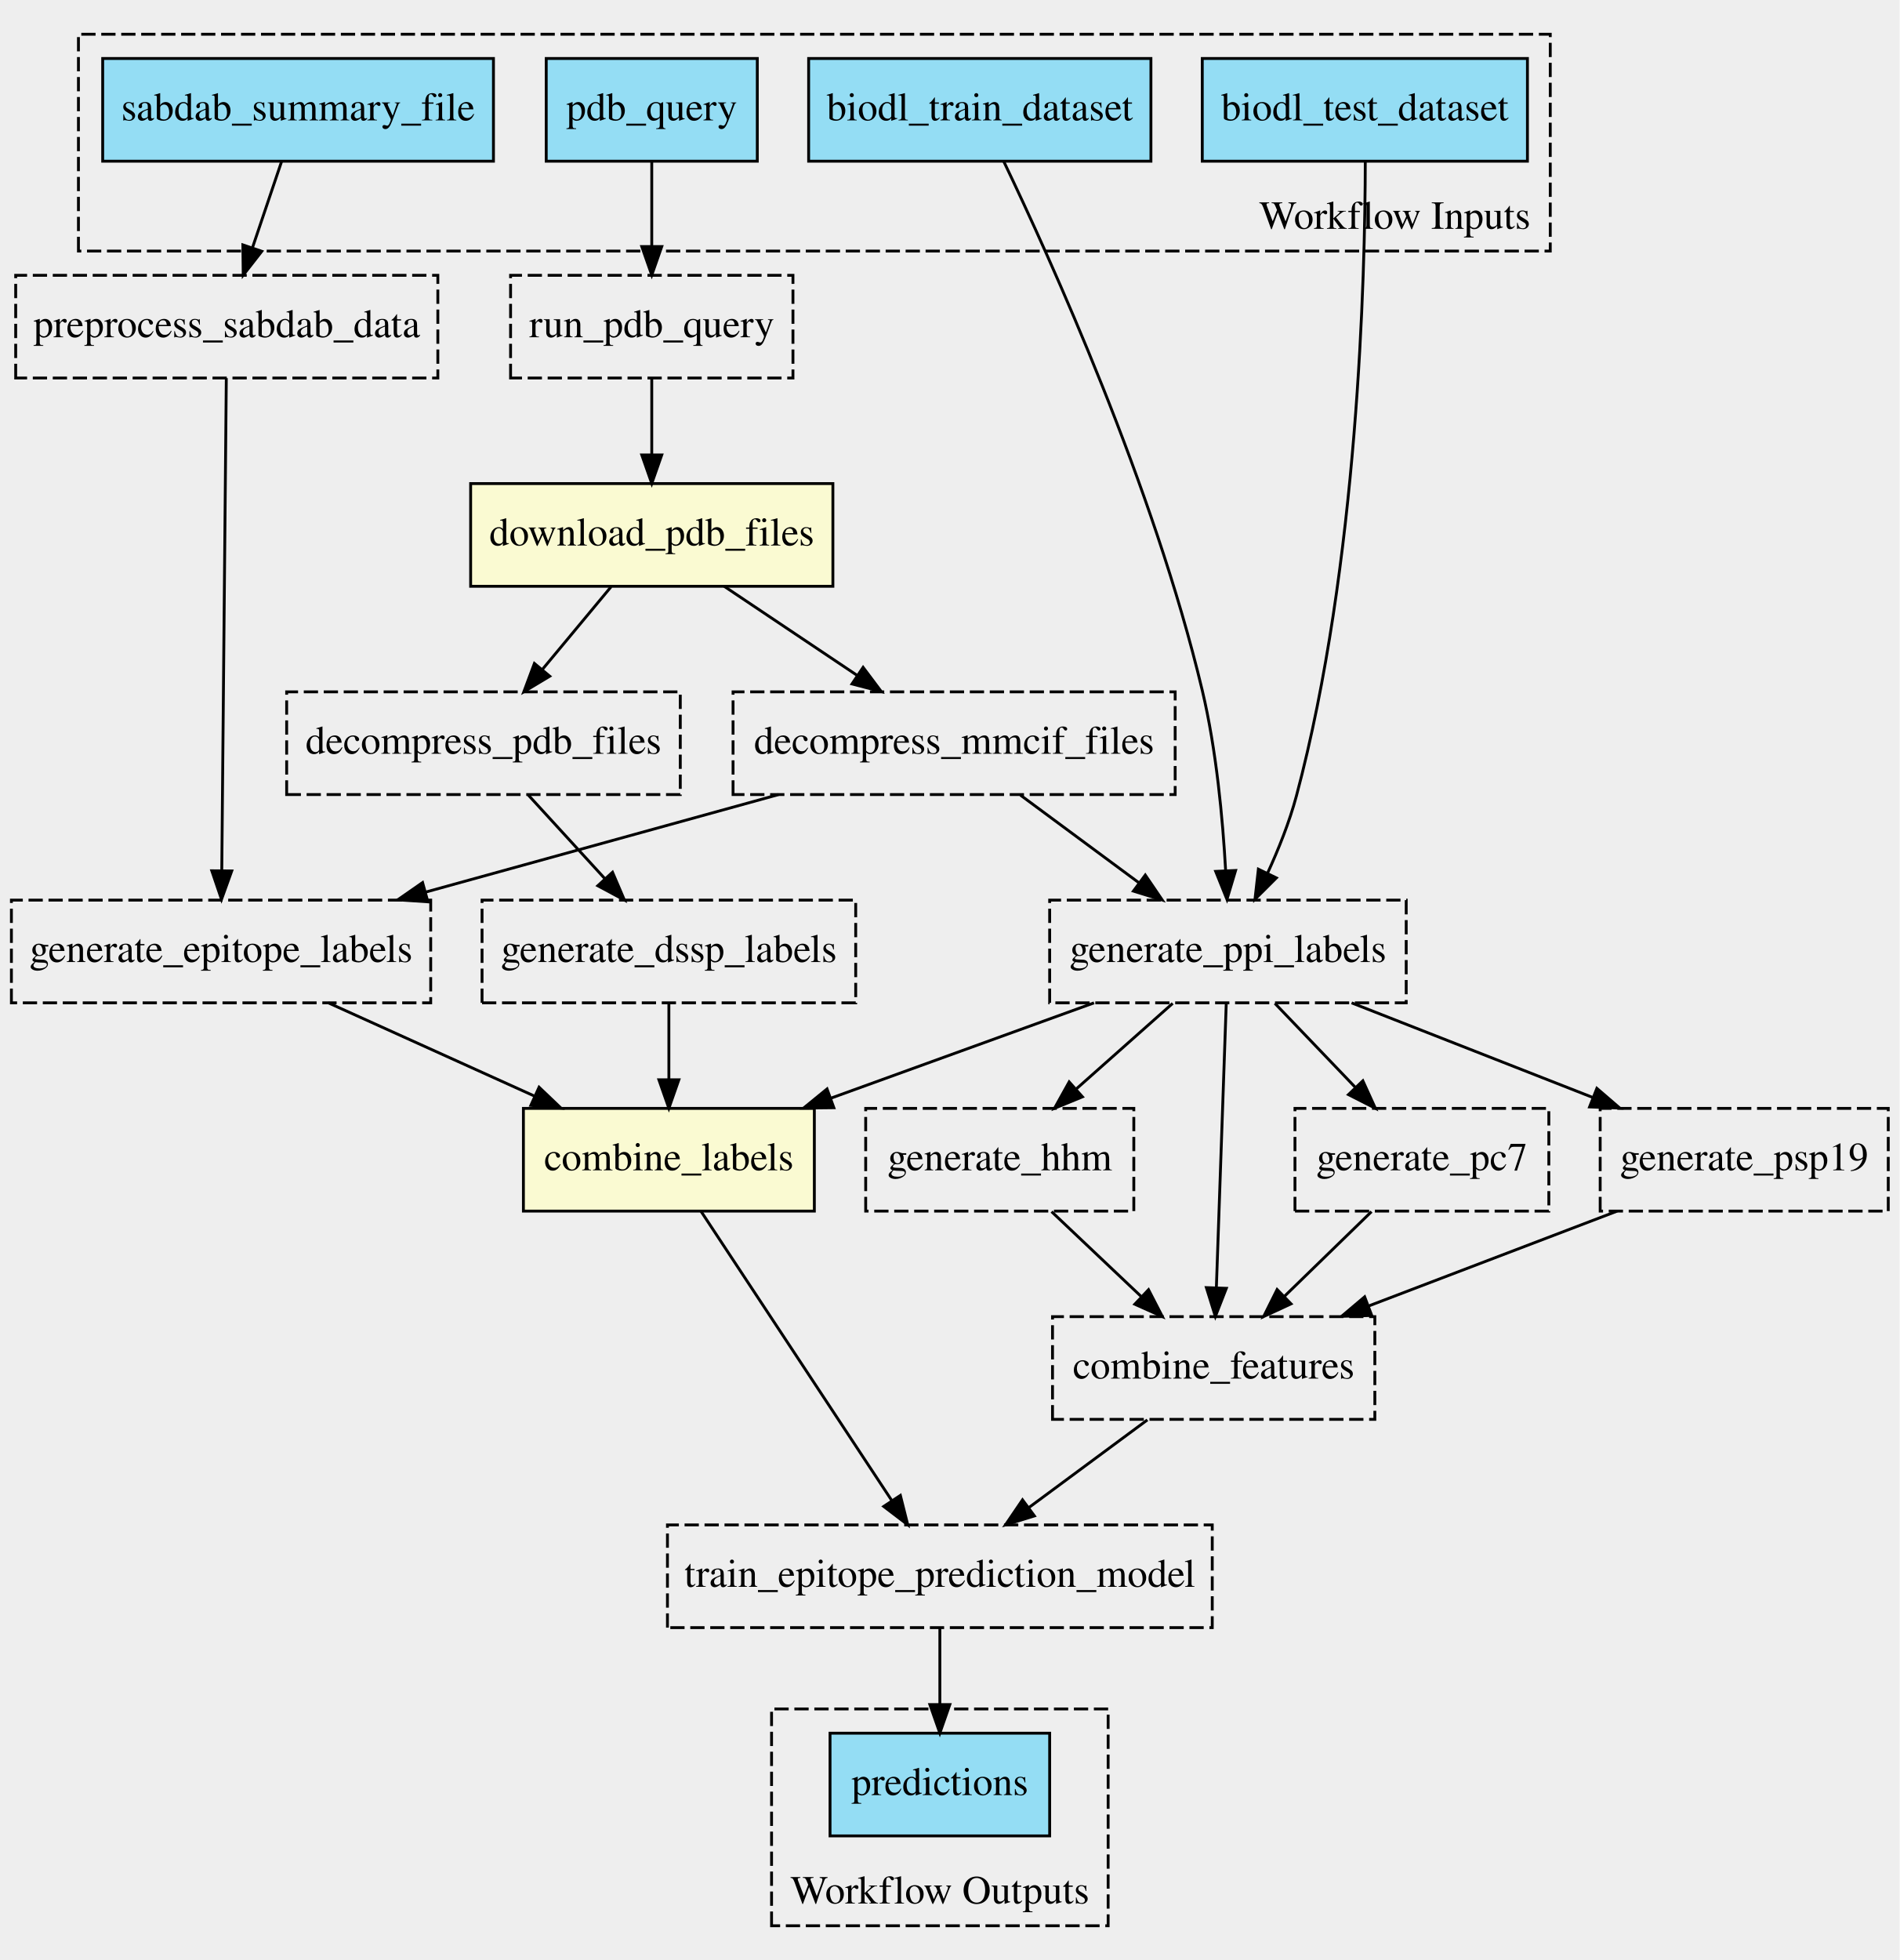
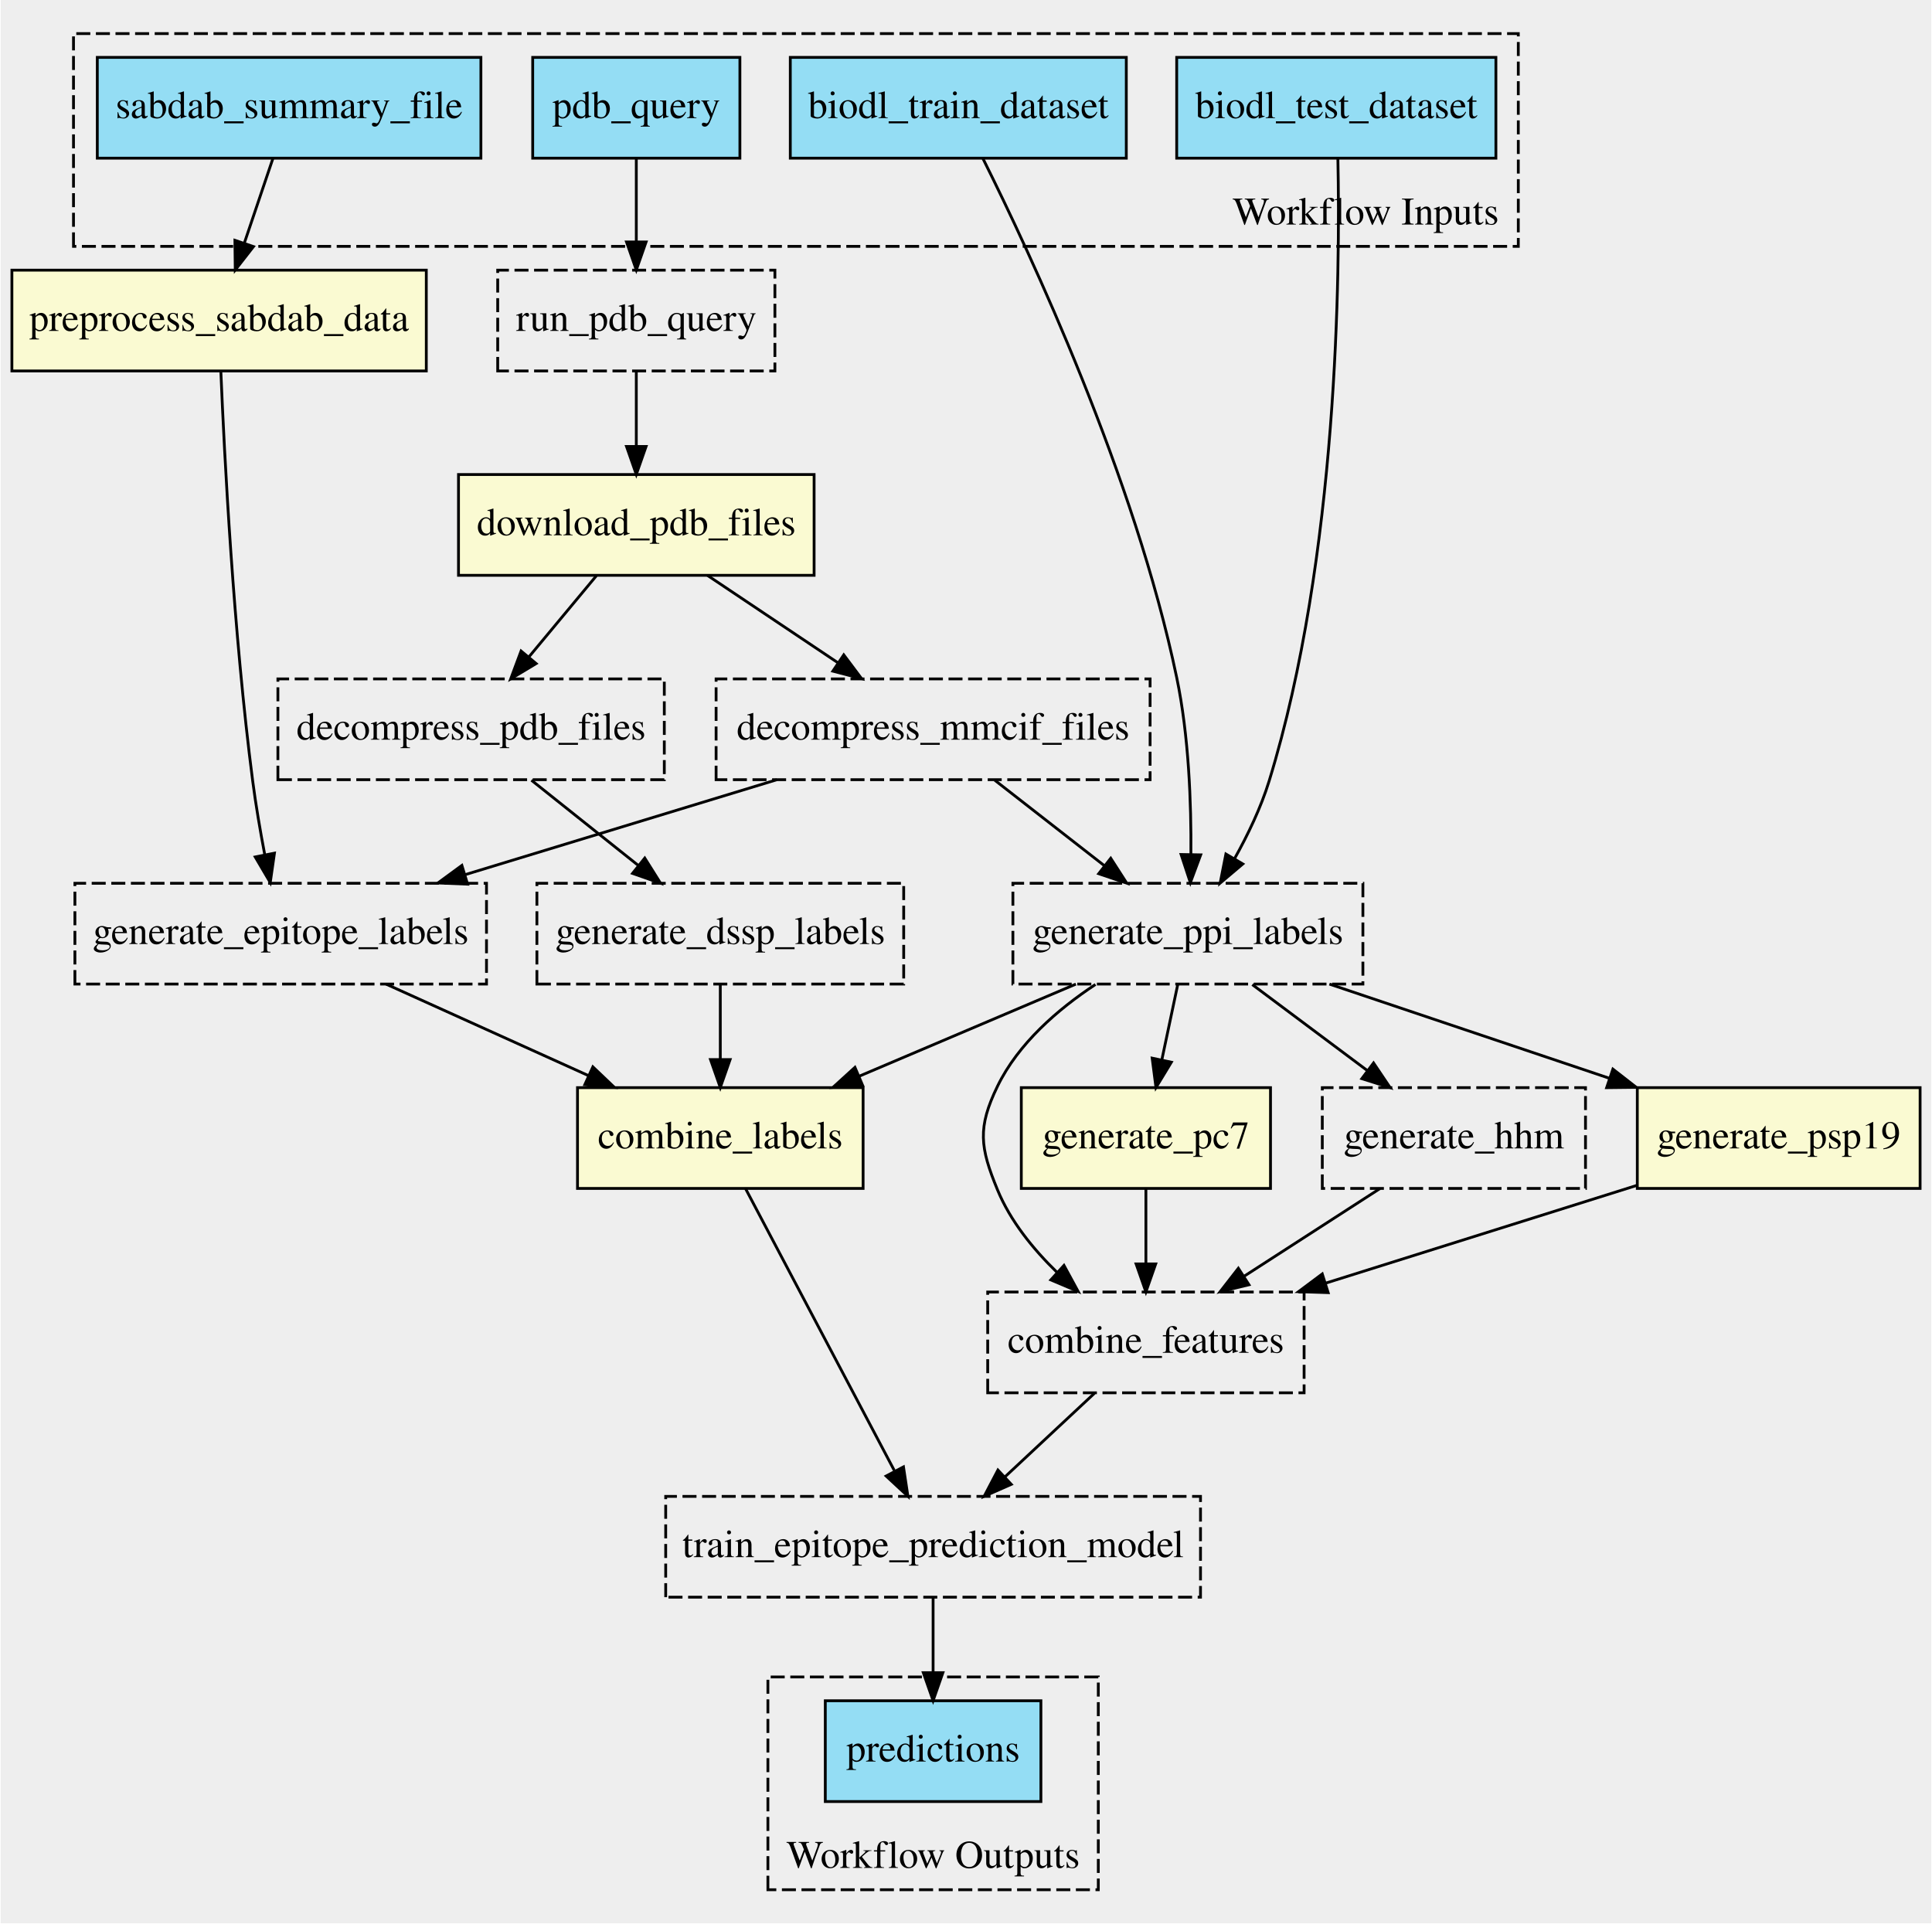
- <svg xmlns="http://www.w3.org/2000/svg" width="666pt" height="687pt" viewBox="0.00 0.00 666.00 687.00">
+ <svg xmlns="http://www.w3.org/2000/svg" width="690pt" height="687pt" viewBox="0.00 0.00 689.50 687.00">
  <g id="graph0" class="graph" transform="scale(1 1) rotate(0) translate(4 683)">
-     <polygon fill="#eeeeee" stroke="transparent" points="-4,4 -4,-683 662,-683 662,4 -4,4" />
+     <polygon fill="#eeeeee" stroke="transparent" points="-4,4 -4,-683 685.5,-683 685.5,4 -4,4" />
    <g id="clust1" class="cluster">
-       <polygon fill="#eeeeee" stroke="black" stroke-dasharray="5,2" points="23.5,-595 23.5,-671 539.5,-671 539.5,-595 23.5,-595" />
-       <text text-anchor="middle" x="485" y="-602.8" font-family="Times,serif" font-size="14.00">Workflow Inputs</text>
+       <polygon fill="#eeeeee" stroke="black" stroke-dasharray="5,2" points="22,-595 22,-671 538,-671 538,-595 22,-595" />
+       <text text-anchor="middle" x="483.5" y="-602.8" font-family="Times,serif" font-size="14.00">Workflow Inputs</text>
    </g>
    <g id="clust2" class="cluster">
-       <polygon fill="#eeeeee" stroke="black" stroke-dasharray="5,2" points="266.5,-8 266.5,-84 384.5,-84 384.5,-8 266.5,-8" />
-       <text text-anchor="middle" x="325.5" y="-15.8" font-family="Times,serif" font-size="14.00">Workflow Outputs</text>
+       <polygon fill="#eeeeee" stroke="black" stroke-dasharray="5,2" points="270,-8 270,-84 388,-84 388,-8 270,-8" />
+       <text text-anchor="middle" x="329" y="-15.8" font-family="Times,serif" font-size="14.00">Workflow Outputs</text>
    </g>
    <g id="node1" class="node">
-       <polygon fill="none" stroke="black" stroke-dasharray="5,2" points="450,-258.5 450,-294.5 539,-294.5 539,-258.5 450,-258.5" />
-       <text text-anchor="middle" x="494.5" y="-272.8" font-family="Times,serif" font-size="14.00">generate_pc7</text>
+       <polygon fill="none" stroke="black" stroke-dasharray="5,2" points="468,-258.5 468,-294.5 562,-294.5 562,-258.5 468,-258.5" />
+       <text text-anchor="middle" x="515" y="-272.8" font-family="Times,serif" font-size="14.00">generate_hhm</text>
    </g>
    <g id="node2" class="node">
-       <polygon fill="none" stroke="black" stroke-dasharray="5,2" points="365,-185.5 365,-221.5 478,-221.5 478,-185.5 365,-185.5" />
-       <text text-anchor="middle" x="421.5" y="-199.8" font-family="Times,serif" font-size="14.00">combine_features</text>
+       <polygon fill="none" stroke="black" stroke-dasharray="5,2" points="348.5,-185.5 348.5,-221.5 461.5,-221.5 461.5,-185.5 348.5,-185.5" />
+       <text text-anchor="middle" x="405" y="-199.8" font-family="Times,serif" font-size="14.00">combine_features</text>
    </g>
    <g id="edge1" class="edge">
-       <path fill="none" stroke="black" d="M476.83,-258.31C467.68,-249.42 456.36,-238.41 446.35,-228.67" />
-       <polygon fill="black" stroke="black" points="448.62,-225.99 439.01,-221.53 443.74,-231.01 448.62,-225.99" />
+       <path fill="none" stroke="black" d="M488.65,-258.49C474.07,-249.08 455.75,-237.26 439.98,-227.07" />
+       <polygon fill="black" stroke="black" points="441.81,-224.1 431.51,-221.61 438.02,-229.98 441.81,-224.1" />
    </g>
    <g id="node14" class="node">
-       <polygon fill="none" stroke="black" stroke-dasharray="5,2" points="230,-112.5 230,-148.5 421,-148.5 421,-112.5 230,-112.5" />
-       <text text-anchor="middle" x="325.5" y="-126.8" font-family="Times,serif" font-size="14.00">train_epitope_prediction_model</text>
+       <polygon fill="none" stroke="black" stroke-dasharray="5,2" points="233.5,-112.5 233.5,-148.5 424.5,-148.5 424.5,-112.5 233.5,-112.5" />
+       <text text-anchor="middle" x="329" y="-126.8" font-family="Times,serif" font-size="14.00">train_epitope_prediction_model</text>
+     </g>
+     <g id="edge19" class="edge">
+       <path fill="none" stroke="black" d="M386.6,-185.31C376.99,-176.33 365.07,-165.19 354.57,-155.39" />
+       <polygon fill="black" stroke="black" points="356.92,-152.8 347.23,-148.53 352.15,-157.91 356.92,-152.8" />
+     </g>
+     <g id="node3" class="node">
+       <polygon fill="lightgoldenrodyellow" stroke="black" points="580.5,-258.5 580.5,-294.5 681.5,-294.5 681.5,-258.5 580.5,-258.5" />
+       <text text-anchor="middle" x="631" y="-272.8" font-family="Times,serif" font-size="14.00">generate_psp19</text>
+     </g>
+     <g id="edge2" class="edge">
+       <path fill="none" stroke="black" d="M580.28,-259.57C547.45,-249.25 504.42,-235.73 469.21,-224.67" />
+       <polygon fill="black" stroke="black" points="470.09,-221.28 459.5,-221.62 467.99,-227.96 470.09,-221.28" />
+     </g>
+     <g id="node4" class="node">
+       <polygon fill="none" stroke="black" stroke-dasharray="5,2" points="357.5,-331.5 357.5,-367.5 482.5,-367.5 482.5,-331.5 357.5,-331.5" />
+       <text text-anchor="middle" x="420" y="-345.8" font-family="Times,serif" font-size="14.00">generate_ppi_labels</text>
+     </g>
+     <g id="edge14" class="edge">
+       <path fill="none" stroke="black" d="M443,-331.31C455.37,-322.07 470.79,-310.54 484.18,-300.53" />
+       <polygon fill="black" stroke="black" points="486.3,-303.32 492.21,-294.53 482.11,-297.71 486.3,-303.32" />
+     </g>
+     <g id="edge3" class="edge">
+       <path fill="none" stroke="black" d="M386.99,-331.36C373.53,-322.48 359.42,-310.27 352,-295 344.82,-280.21 345.74,-273.21 352,-258 356.58,-246.87 364.72,-236.83 373.26,-228.53" />
+       <polygon fill="black" stroke="black" points="375.74,-231.01 380.8,-221.7 371.04,-225.83 375.74,-231.01" />
+     </g>
+     <g id="edge17" class="edge">
+       <path fill="none" stroke="black" d="M470.54,-331.49C500.59,-321.38 538.9,-308.49 570.55,-297.84" />
+       <polygon fill="black" stroke="black" points="571.78,-301.12 580.14,-294.61 569.55,-294.49 571.78,-301.12" />
+     </g>
+     <g id="node5" class="node">
+       <polygon fill="lightgoldenrodyellow" stroke="black" points="360.5,-258.5 360.5,-294.5 449.5,-294.5 449.5,-258.5 360.5,-258.5" />
+       <text text-anchor="middle" x="405" y="-272.8" font-family="Times,serif" font-size="14.00">generate_pc7</text>
+     </g>
+     <g id="edge15" class="edge">
+       <path fill="none" stroke="black" d="M416.37,-331.31C414.67,-323.29 412.62,-313.55 410.72,-304.57" />
+       <polygon fill="black" stroke="black" points="414.09,-303.59 408.6,-294.53 407.24,-305.04 414.09,-303.59" />
+     </g>
+     <g id="node6" class="node">
+       <polygon fill="lightgoldenrodyellow" stroke="black" points="202,-258.5 202,-294.5 304,-294.5 304,-258.5 202,-258.5" />
+       <text text-anchor="middle" x="253" y="-272.8" font-family="Times,serif" font-size="14.00">combine_labels</text>
+     </g>
+     <g id="edge5" class="edge">
+       <path fill="none" stroke="black" d="M380,-331.49C356.73,-321.6 327.2,-309.04 302.47,-298.53" />
+       <polygon fill="black" stroke="black" points="303.83,-295.31 293.25,-294.61 301.09,-301.75 303.83,-295.31" />
+     </g>
+     <g id="edge4" class="edge">
+       <path fill="none" stroke="black" d="M405,-258.31C405,-250.29 405,-240.55 405,-231.57" />
+       <polygon fill="black" stroke="black" points="408.5,-231.53 405,-221.53 401.5,-231.53 408.5,-231.53" />
    </g>
    <g id="edge18" class="edge">
-       <path fill="none" stroke="black" d="M398.26,-185.31C385.76,-176.07 370.18,-164.54 356.64,-154.53" />
-       <polygon fill="black" stroke="black" points="358.65,-151.66 348.52,-148.53 354.48,-157.29 358.65,-151.66" />
-     </g>
-     <g id="node3" class="node">
-       <polygon fill="none" stroke="black" stroke-dasharray="5,2" points="557,-258.5 557,-294.5 658,-294.5 658,-258.5 557,-258.5" />
-       <text text-anchor="middle" x="607.5" y="-272.8" font-family="Times,serif" font-size="14.00">generate_psp19</text>
-     </g>
-     <g id="edge2" class="edge">
-       <path fill="none" stroke="black" d="M562.95,-258.49C536.8,-248.51 503.56,-235.82 475.87,-225.26" />
-       <polygon fill="black" stroke="black" points="476.92,-221.91 466.33,-221.61 474.43,-228.45 476.92,-221.91" />
-     </g>
-     <g id="node4" class="node">
-       <polygon fill="none" stroke="black" stroke-dasharray="5,2" points="299.5,-258.5 299.5,-294.5 393.5,-294.5 393.5,-258.5 299.5,-258.5" />
-       <text text-anchor="middle" x="346.5" y="-272.8" font-family="Times,serif" font-size="14.00">generate_hhm</text>
-     </g>
-     <g id="edge3" class="edge">
-       <path fill="none" stroke="black" d="M364.66,-258.31C374.05,-249.42 385.68,-238.41 395.97,-228.67" />
-       <polygon fill="black" stroke="black" points="398.66,-230.95 403.51,-221.53 393.84,-225.86 398.66,-230.95" />
-     </g>
-     <g id="node5" class="node">
-       <polygon fill="none" stroke="black" stroke-dasharray="5,2" points="364,-331.5 364,-367.5 489,-367.5 489,-331.5 364,-331.5" />
-       <text text-anchor="middle" x="426.5" y="-345.8" font-family="Times,serif" font-size="14.00">generate_ppi_labels</text>
-     </g>
-     <g id="edge15" class="edge">
-       <path fill="none" stroke="black" d="M442.96,-331.31C451.4,-322.5 461.82,-311.63 471.08,-301.96" />
-       <polygon fill="black" stroke="black" points="473.8,-304.17 478.19,-294.53 468.75,-299.33 473.8,-304.17" />
-     </g>
-     <g id="edge4" class="edge">
-       <path fill="none" stroke="black" d="M425.91,-331.42C425.05,-306.84 423.47,-261.25 422.45,-231.93" />
-       <polygon fill="black" stroke="black" points="425.94,-231.43 422.09,-221.56 418.94,-231.68 425.94,-231.43" />
-     </g>
-     <g id="edge17" class="edge">
-       <path fill="none" stroke="black" d="M469.85,-331.49C495.19,-321.56 527.36,-308.93 554.24,-298.39" />
-       <polygon fill="black" stroke="black" points="555.84,-301.52 563.87,-294.61 553.28,-295.01 555.84,-301.52" />
-     </g>
-     <g id="edge14" class="edge">
-       <path fill="none" stroke="black" d="M407.13,-331.31C397.01,-322.33 384.46,-311.19 373.41,-301.39" />
-       <polygon fill="black" stroke="black" points="375.49,-298.55 365.69,-294.53 370.84,-303.78 375.49,-298.55" />
-     </g>
-     <g id="node6" class="node">
-       <polygon fill="lightgoldenrodyellow" stroke="black" points="179.5,-258.5 179.5,-294.5 281.5,-294.5 281.5,-258.5 179.5,-258.5" />
-       <text text-anchor="middle" x="230.5" y="-272.8" font-family="Times,serif" font-size="14.00">combine_labels</text>
-     </g>
-     <g id="edge5" class="edge">
-       <path fill="none" stroke="black" d="M379.55,-331.49C351.88,-321.47 316.66,-308.71 287.41,-298.12" />
-       <polygon fill="black" stroke="black" points="288.34,-294.73 277.74,-294.61 285.95,-301.31 288.34,-294.73" />
-     </g>
-     <g id="edge19" class="edge">
-       <path fill="none" stroke="black" d="M241.77,-258.42C258.34,-233.3 289.39,-186.23 308.67,-157.01" />
-       <polygon fill="black" stroke="black" points="311.66,-158.84 314.24,-148.56 305.82,-154.98 311.66,-158.84" />
+       <path fill="none" stroke="black" d="M262.02,-258.42C275.16,-233.52 299.69,-187.04 315.13,-157.77" />
+       <polygon fill="black" stroke="black" points="318.42,-159.04 320,-148.56 312.23,-155.77 318.42,-159.04" />
    </g>
    <g id="node7" class="node">
-       <polygon fill="none" stroke="black" stroke-dasharray="5,2" points="0,-331.5 0,-367.5 147,-367.5 147,-331.5 0,-331.5" />
-       <text text-anchor="middle" x="73.5" y="-345.8" font-family="Times,serif" font-size="14.00">generate_epitope_labels</text>
+       <polygon fill="none" stroke="black" stroke-dasharray="5,2" points="22.5,-331.5 22.5,-367.5 169.5,-367.5 169.5,-331.5 22.5,-331.5" />
+       <text text-anchor="middle" x="96" y="-345.8" font-family="Times,serif" font-size="14.00">generate_epitope_labels</text>
    </g>
    <g id="edge6" class="edge">
-       <path fill="none" stroke="black" d="M111.11,-331.49C132.79,-321.69 160.26,-309.27 183.38,-298.81" />
-       <polygon fill="black" stroke="black" points="184.99,-301.92 192.66,-294.61 182.1,-295.55 184.99,-301.92" />
+       <path fill="none" stroke="black" d="M133.61,-331.49C155.29,-321.69 182.76,-309.27 205.88,-298.81" />
+       <polygon fill="black" stroke="black" points="207.49,-301.92 215.16,-294.61 204.6,-295.55 207.49,-301.92" />
    </g>
    <g id="node8" class="node">
-       <polygon fill="none" stroke="black" stroke-dasharray="5,2" points="165,-331.5 165,-367.5 296,-367.5 296,-331.5 165,-331.5" />
-       <text text-anchor="middle" x="230.5" y="-345.8" font-family="Times,serif" font-size="14.00">generate_dssp_labels</text>
+       <polygon fill="none" stroke="black" stroke-dasharray="5,2" points="187.5,-331.5 187.5,-367.5 318.5,-367.5 318.5,-331.5 187.5,-331.5" />
+       <text text-anchor="middle" x="253" y="-345.8" font-family="Times,serif" font-size="14.00">generate_dssp_labels</text>
    </g>
    <g id="edge7" class="edge">
-       <path fill="none" stroke="black" d="M230.5,-331.31C230.5,-323.29 230.5,-313.55 230.5,-304.57" />
-       <polygon fill="black" stroke="black" points="234,-304.53 230.5,-294.53 227,-304.53 234,-304.53" />
+       <path fill="none" stroke="black" d="M253,-331.31C253,-323.29 253,-313.55 253,-304.57" />
+       <polygon fill="black" stroke="black" points="256.5,-304.53 253,-294.53 249.5,-304.53 256.5,-304.53" />
    </g>
    <g id="node9" class="node">
-       <polygon fill="lightgoldenrodyellow" stroke="black" points="161,-477.5 161,-513.5 288,-513.5 288,-477.5 161,-477.5" />
-       <text text-anchor="middle" x="224.5" y="-491.8" font-family="Times,serif" font-size="14.00">download_pdb_files</text>
+       <polygon fill="lightgoldenrodyellow" stroke="black" points="159.5,-477.5 159.5,-513.5 286.5,-513.5 286.5,-477.5 159.5,-477.5" />
+       <text text-anchor="middle" x="223" y="-491.8" font-family="Times,serif" font-size="14.00">download_pdb_files</text>
    </g>
    <g id="node10" class="node">
-       <polygon fill="none" stroke="black" stroke-dasharray="5,2" points="253,-404.5 253,-440.5 408,-440.5 408,-404.5 253,-404.5" />
-       <text text-anchor="middle" x="330.5" y="-418.8" font-family="Times,serif" font-size="14.00">decompress_mmcif_files</text>
+       <polygon fill="none" stroke="black" stroke-dasharray="5,2" points="251.5,-404.5 251.5,-440.5 406.5,-440.5 406.5,-404.5 251.5,-404.5" />
+       <text text-anchor="middle" x="329" y="-418.8" font-family="Times,serif" font-size="14.00">decompress_mmcif_files</text>
    </g>
    <g id="edge8" class="edge">
-       <path fill="none" stroke="black" d="M249.89,-477.49C263.82,-468.17 281.27,-456.47 296.37,-446.36" />
-       <polygon fill="black" stroke="black" points="298.59,-449.09 304.95,-440.61 294.69,-443.27 298.59,-449.09" />
+       <path fill="none" stroke="black" d="M248.39,-477.49C262.32,-468.17 279.77,-456.47 294.87,-446.36" />
+       <polygon fill="black" stroke="black" points="297.09,-449.09 303.45,-440.61 293.19,-443.27 297.09,-449.09" />
    </g>
    <g id="node11" class="node">
-       <polygon fill="none" stroke="black" stroke-dasharray="5,2" points="96.5,-404.5 96.5,-440.5 234.5,-440.5 234.5,-404.5 96.5,-404.5" />
-       <text text-anchor="middle" x="165.5" y="-418.8" font-family="Times,serif" font-size="14.00">decompress_pdb_files</text>
+       <polygon fill="none" stroke="black" stroke-dasharray="5,2" points="95,-404.5 95,-440.5 233,-440.5 233,-404.5 95,-404.5" />
+       <text text-anchor="middle" x="164" y="-418.8" font-family="Times,serif" font-size="14.00">decompress_pdb_files</text>
    </g>
    <g id="edge9" class="edge">
-       <path fill="none" stroke="black" d="M210.22,-477.31C202.97,-468.59 194.04,-457.84 186.06,-448.25" />
-       <polygon fill="black" stroke="black" points="188.73,-445.98 179.65,-440.53 183.35,-450.46 188.73,-445.98" />
+       <path fill="none" stroke="black" d="M208.72,-477.31C201.47,-468.59 192.54,-457.84 184.56,-448.25" />
+       <polygon fill="black" stroke="black" points="187.23,-445.98 178.15,-440.53 181.85,-450.46 187.23,-445.98" />
    </g>
    <g id="edge16" class="edge">
-       <path fill="none" stroke="black" d="M353.74,-404.31C366.24,-395.07 381.82,-383.54 395.36,-373.53" />
-       <polygon fill="black" stroke="black" points="397.52,-376.29 403.48,-367.53 393.35,-370.66 397.52,-376.29" />
+       <path fill="none" stroke="black" d="M351.03,-404.31C362.77,-395.16 377.37,-383.76 390.12,-373.82" />
+       <polygon fill="black" stroke="black" points="392.44,-376.44 398.17,-367.53 388.14,-370.92 392.44,-376.44" />
+     </g>
+     <g id="edge13" class="edge">
+       <path fill="none" stroke="black" d="M273.19,-404.49C239.72,-394.29 196.97,-381.27 161.85,-370.57" />
+       <polygon fill="black" stroke="black" points="162.75,-367.18 152.16,-367.61 160.71,-373.88 162.75,-367.18" />
+     </g>
+     <g id="edge11" class="edge">
+       <path fill="none" stroke="black" d="M185.54,-404.31C197.02,-395.16 211.31,-383.76 223.77,-373.82" />
+       <polygon fill="black" stroke="black" points="226.02,-376.5 231.65,-367.53 221.65,-371.03 226.02,-376.5" />
+     </g>
+     <g id="node12" class="node">
+       <polygon fill="none" stroke="black" stroke-dasharray="5,2" points="173.5,-550.5 173.5,-586.5 272.5,-586.5 272.5,-550.5 173.5,-550.5" />
+       <text text-anchor="middle" x="223" y="-564.8" font-family="Times,serif" font-size="14.00">run_pdb_query</text>
+     </g>
+     <g id="edge10" class="edge">
+       <path fill="none" stroke="black" d="M223,-550.31C223,-542.29 223,-532.55 223,-523.57" />
+       <polygon fill="black" stroke="black" points="226.5,-523.53 223,-513.53 219.5,-523.53 226.5,-523.53" />
+     </g>
+     <g id="node13" class="node">
+       <polygon fill="lightgoldenrodyellow" stroke="black" points="0,-550.5 0,-586.5 148,-586.5 148,-550.5 0,-550.5" />
+       <text text-anchor="middle" x="74" y="-564.8" font-family="Times,serif" font-size="14.00">preprocess_sabdab_data</text>
    </g>
    <g id="edge12" class="edge">
-       <path fill="none" stroke="black" d="M268.94,-404.49C231.71,-394.21 184.07,-381.05 145.14,-370.29" />
-       <polygon fill="black" stroke="black" points="146.02,-366.9 135.45,-367.61 144.15,-373.65 146.02,-366.9" />
-     </g>
-     <g id="edge11" class="edge">
-       <path fill="none" stroke="black" d="M181.23,-404.31C189.3,-395.5 199.26,-384.63 208.11,-374.96" />
-       <polygon fill="black" stroke="black" points="210.74,-377.27 214.91,-367.53 205.58,-372.54 210.74,-377.27" />
-     </g>
-     <g id="node12" class="node">
-       <polygon fill="none" stroke="black" stroke-dasharray="5,2" points="175,-550.5 175,-586.5 274,-586.5 274,-550.5 175,-550.5" />
-       <text text-anchor="middle" x="224.5" y="-564.8" font-family="Times,serif" font-size="14.00">run_pdb_query</text>
-     </g>
-     <g id="edge10" class="edge">
-       <path fill="none" stroke="black" d="M224.5,-550.31C224.5,-542.29 224.5,-532.55 224.5,-523.57" />
-       <polygon fill="black" stroke="black" points="228,-523.53 224.5,-513.53 221,-523.53 228,-523.53" />
-     </g>
-     <g id="node13" class="node">
-       <polygon fill="none" stroke="black" stroke-dasharray="5,2" points="1.5,-550.5 1.5,-586.5 149.5,-586.5 149.5,-550.5 1.5,-550.5" />
-       <text text-anchor="middle" x="75.5" y="-564.8" font-family="Times,serif" font-size="14.00">preprocess_sabdab_data</text>
-     </g>
-     <g id="edge13" class="edge">
-       <path fill="none" stroke="black" d="M75.34,-550.47C75,-513.01 74.17,-423.18 73.75,-377.76" />
-       <polygon fill="black" stroke="black" points="77.25,-377.72 73.66,-367.75 70.25,-377.78 77.25,-377.72" />
+       <path fill="none" stroke="black" d="M74.63,-550.25C75.87,-520.37 79.12,-457.06 86,-404 87.11,-395.43 88.7,-386.17 90.29,-377.79" />
+       <polygon fill="black" stroke="black" points="93.77,-378.26 92.27,-367.77 86.9,-376.9 93.77,-378.26" />
    </g>
    <g id="node19" class="node">
-       <polygon fill="#94ddf4" stroke="black" points="287,-39.5 287,-75.5 364,-75.5 364,-39.5 287,-39.5" />
-       <text text-anchor="middle" x="325.5" y="-53.8" font-family="Times,serif" font-size="14.00">predictions</text>
+       <polygon fill="#94ddf4" stroke="black" points="290.5,-39.5 290.5,-75.5 367.5,-75.5 367.5,-39.5 290.5,-39.5" />
+       <text text-anchor="middle" x="329" y="-53.8" font-family="Times,serif" font-size="14.00">predictions</text>
    </g>
    <g id="edge24" class="edge">
-       <path fill="none" stroke="black" d="M325.5,-112.31C325.5,-104.29 325.5,-94.55 325.5,-85.57" />
-       <polygon fill="black" stroke="black" points="329,-85.53 325.5,-75.53 322,-85.53 329,-85.53" />
+       <path fill="none" stroke="black" d="M329,-112.31C329,-104.29 329,-94.55 329,-85.57" />
+       <polygon fill="black" stroke="black" points="332.5,-85.53 329,-75.53 325.5,-85.53 332.5,-85.53" />
    </g>
    <g id="node15" class="node">
-       <polygon fill="#94ddf4" stroke="black" points="417.5,-626.5 417.5,-662.5 531.5,-662.5 531.5,-626.5 417.5,-626.5" />
-       <text text-anchor="middle" x="474.5" y="-640.8" font-family="Times,serif" font-size="14.00">biodl_test_dataset</text>
+       <polygon fill="#94ddf4" stroke="black" points="416,-626.5 416,-662.5 530,-662.5 530,-626.5 416,-626.5" />
+       <text text-anchor="middle" x="473" y="-640.8" font-family="Times,serif" font-size="14.00">biodl_test_dataset</text>
    </g>
    <g id="edge20" class="edge">
-       <path fill="none" stroke="black" d="M474.65,-626.32C474.6,-586.52 472.16,-485.15 450.5,-404 448.06,-394.85 444.22,-385.29 440.33,-376.82" />
-       <polygon fill="black" stroke="black" points="443.48,-375.29 435.98,-367.81 437.17,-378.34 443.48,-375.29" />
+       <path fill="none" stroke="black" d="M473.57,-626.2C474.4,-586.14 473.69,-484.28 449,-404 446.08,-394.51 441.4,-384.77 436.64,-376.25" />
+       <polygon fill="black" stroke="black" points="439.61,-374.4 431.52,-367.56 433.57,-377.95 439.61,-374.4" />
    </g>
    <g id="node16" class="node">
-       <polygon fill="#94ddf4" stroke="black" points="279.5,-626.5 279.5,-662.5 399.5,-662.5 399.5,-626.5 279.5,-626.5" />
-       <text text-anchor="middle" x="339.5" y="-640.8" font-family="Times,serif" font-size="14.00">biodl_train_dataset</text>
+       <polygon fill="#94ddf4" stroke="black" points="278,-626.5 278,-662.5 398,-662.5 398,-626.5 278,-626.5" />
+       <text text-anchor="middle" x="338" y="-640.8" font-family="Times,serif" font-size="14.00">biodl_train_dataset</text>
    </g>
    <g id="edge21" class="edge">
-       <path fill="none" stroke="black" d="M347.91,-626.4C364.33,-592.14 400.55,-512.29 417.5,-441 422.45,-420.17 424.68,-396.01 425.69,-377.89" />
-       <polygon fill="black" stroke="black" points="429.19,-377.89 426.16,-367.74 422.2,-377.57 429.19,-377.89" />
+       <path fill="none" stroke="black" d="M346.75,-626.47C363.78,-592.35 401.02,-512.73 416,-441 420.36,-420.12 421.22,-395.97 421.07,-377.86" />
+       <polygon fill="black" stroke="black" points="424.57,-377.65 420.88,-367.72 417.57,-377.78 424.57,-377.65" />
    </g>
    <g id="node17" class="node">
-       <polygon fill="#94ddf4" stroke="black" points="32,-626.5 32,-662.5 169,-662.5 169,-626.5 32,-626.5" />
-       <text text-anchor="middle" x="100.5" y="-640.8" font-family="Times,serif" font-size="14.00">sabdab_summary_file</text>
+       <polygon fill="#94ddf4" stroke="black" points="30.5,-626.5 30.5,-662.5 167.5,-662.5 167.5,-626.5 30.5,-626.5" />
+       <text text-anchor="middle" x="99" y="-640.8" font-family="Times,serif" font-size="14.00">sabdab_summary_file</text>
    </g>
    <g id="edge22" class="edge">
-       <path fill="none" stroke="black" d="M94.7,-626.34C91.67,-617.37 87.9,-606.2 84.5,-596.14" />
-       <polygon fill="black" stroke="black" points="87.78,-594.92 81.27,-586.57 81.15,-597.16 87.78,-594.92" />
+       <path fill="none" stroke="black" d="M93.2,-626.34C90.17,-617.37 86.4,-606.2 83,-596.14" />
+       <polygon fill="black" stroke="black" points="86.28,-594.92 79.77,-586.57 79.65,-597.16 86.28,-594.92" />
    </g>
    <g id="node18" class="node">
-       <polygon fill="#94ddf4" stroke="black" points="187.5,-626.5 187.5,-662.5 261.5,-662.5 261.5,-626.5 187.5,-626.5" />
-       <text text-anchor="middle" x="224.5" y="-640.8" font-family="Times,serif" font-size="14.00">pdb_query</text>
+       <polygon fill="#94ddf4" stroke="black" points="186,-626.5 186,-662.5 260,-662.5 260,-626.5 186,-626.5" />
+       <text text-anchor="middle" x="223" y="-640.8" font-family="Times,serif" font-size="14.00">pdb_query</text>
    </g>
    <g id="edge23" class="edge">
-       <path fill="none" stroke="black" d="M224.5,-626.34C224.5,-617.56 224.5,-606.66 224.5,-596.77" />
-       <polygon fill="black" stroke="black" points="228,-596.57 224.5,-586.57 221,-596.57 228,-596.57" />
+       <path fill="none" stroke="black" d="M223,-626.34C223,-617.56 223,-606.66 223,-596.77" />
+       <polygon fill="black" stroke="black" points="226.5,-596.57 223,-586.57 219.5,-596.57 226.5,-596.57" />
    </g>
  </g>
</svg>
